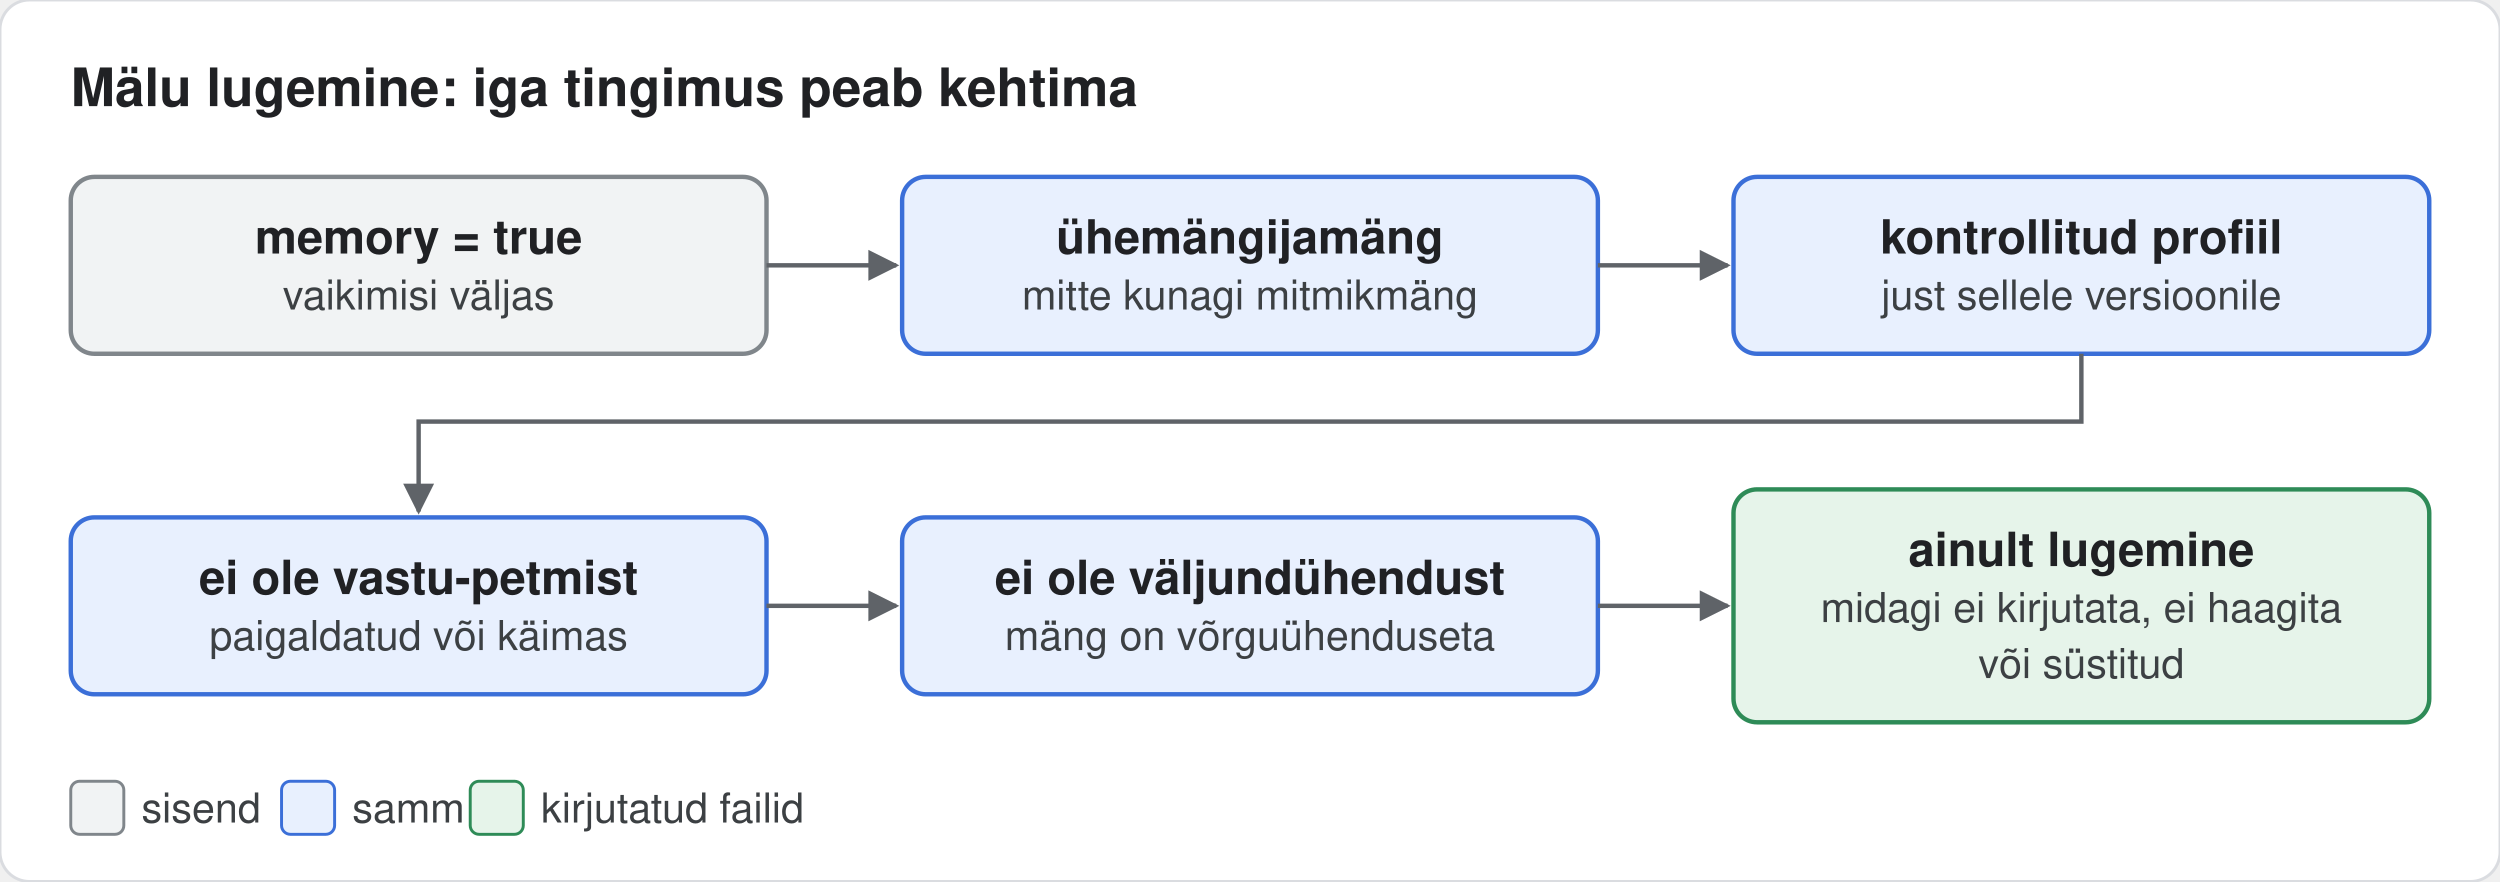
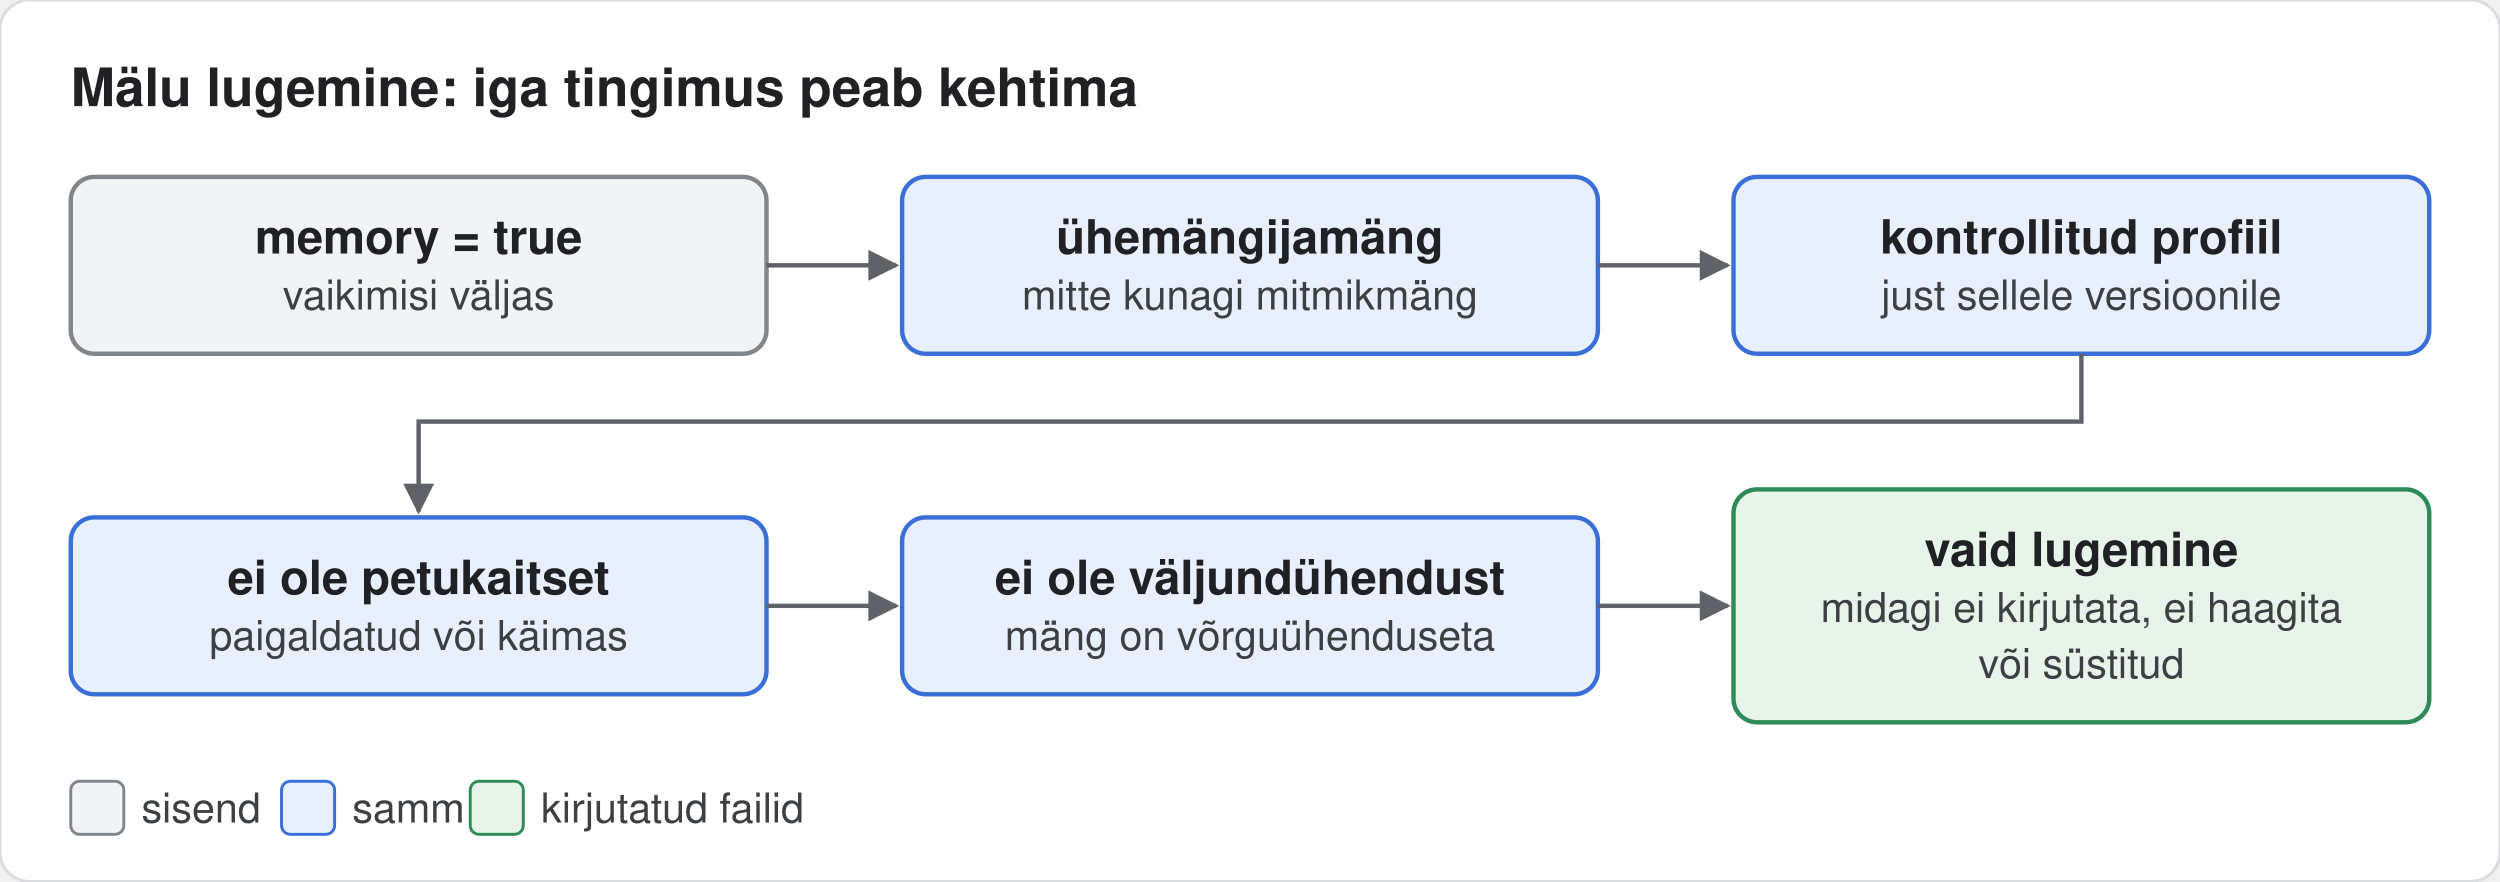
<svg xmlns="http://www.w3.org/2000/svg" width="848" height="299" viewBox="0 0 848 299" font-family="Segoe UI,Helvetica,Arial,sans-serif" role="img" aria-label="Reading memory: every condition must hold">
  <defs>
    <marker id="a" viewBox="0 0 10 10" refX="9" refY="5" markerWidth="7" markerHeight="7" orient="auto">
      <path d="M0,0 L10,5 L0,10 z" fill="#5f6368" />
    </marker>
  </defs>
  <rect width="848" height="299" rx="10" fill="#ffffff" stroke="#dadce0" />
  <text x="24" y="36" font-size="18" font-weight="600" fill="#202124">Mälu lugemine: iga tingimus peab kehtima</text>
  <rect x="24" y="60.0" width="236" height="60" rx="8" fill="#f1f3f4" stroke="#80868b" stroke-width="1.5" />
  <text x="142.0" y="86.0" text-anchor="middle" font-weight="600" font-size="16" fill="#202124">memory = true</text>
  <text x="142.0" y="105.0" text-anchor="middle" font-size="14" fill="#3c4043">vaikimisi väljas</text>
  <rect x="306" y="60.0" width="236" height="60" rx="8" fill="#e8f0fe" stroke="#3b6fd8" stroke-width="1.5" />
  <text x="424.0" y="86.0" text-anchor="middle" font-weight="600" font-size="16" fill="#202124">ühemängijamäng</text>
  <text x="424.0" y="105.0" text-anchor="middle" font-size="14" fill="#3c4043">mitte kunagi mitmikmäng</text>
  <rect x="588" y="60.0" width="236" height="60" rx="8" fill="#e8f0fe" stroke="#3b6fd8" stroke-width="1.5" />
  <text x="706.0" y="86.0" text-anchor="middle" font-weight="600" font-size="16" fill="#202124">kontrollitud profiil</text>
  <text x="706.0" y="105.0" text-anchor="middle" font-size="14" fill="#3c4043">just sellele versioonile</text>
  <line x1="260" y1="90.0" x2="304" y2="90.0" stroke="#5f6368" stroke-width="1.5" marker-end="url(#a)" />
  <line x1="542" y1="90.0" x2="586" y2="90.0" stroke="#5f6368" stroke-width="1.5" marker-end="url(#a)" />
  <path d="M706.0,120.0 V143.0 H142.0 V173.5" fill="none" stroke="#5f6368" stroke-width="1.5" marker-end="url(#a)" />
  <rect x="24" y="175.5" width="236" height="60" rx="8" fill="#e8f0fe" stroke="#3b6fd8" stroke-width="1.5" />
-   <text x="142.0" y="201.5" text-anchor="middle" font-weight="600" font-size="16" fill="#202124">ei ole vastu-petmist</text>
+   <text x="142.0" y="201.5" text-anchor="middle" font-weight="600" font-size="16" fill="#202124">ei ole petukaitset</text>
  <text x="142.0" y="220.5" text-anchor="middle" font-size="14" fill="#3c4043">paigaldatud või käimas</text>
  <rect x="306" y="175.5" width="236" height="60" rx="8" fill="#e8f0fe" stroke="#3b6fd8" stroke-width="1.5" />
  <text x="424.0" y="201.5" text-anchor="middle" font-weight="600" font-size="16" fill="#202124">ei ole väljundühendust</text>
  <text x="424.0" y="220.5" text-anchor="middle" font-size="14" fill="#3c4043">mäng on võrguühenduseta</text>
  <rect x="588" y="166.0" width="236" height="79" rx="8" fill="#e6f4ea" stroke="#2e8b57" stroke-width="1.5" />
-   <text x="706.0" y="192.0" text-anchor="middle" font-weight="600" font-size="16" fill="#202124">ainult lugemine</text>
+   <text x="706.0" y="192.0" text-anchor="middle" font-weight="600" font-size="16" fill="#202124">vaid lugemine</text>
  <text x="706.0" y="211.0" text-anchor="middle" font-size="14" fill="#3c4043">midagi ei kirjutata, ei haagita</text>
  <text x="706.0" y="230.0" text-anchor="middle" font-size="14" fill="#3c4043">või süstitud</text>
  <line x1="260" y1="205.5" x2="304" y2="205.5" stroke="#5f6368" stroke-width="1.5" marker-end="url(#a)" />
  <line x1="542" y1="205.5" x2="586" y2="205.5" stroke="#5f6368" stroke-width="1.5" marker-end="url(#a)" />
  <rect x="24" y="265" width="18" height="18" rx="3" fill="#f1f3f4" stroke="#80868b" />
  <text x="48" y="279" font-size="14" fill="#3c4043">sisend</text>
  <rect x="95.5" y="265" width="18" height="18" rx="3" fill="#e8f0fe" stroke="#3b6fd8" />
  <text x="119.5" y="279" font-size="14" fill="#3c4043">samm</text>
  <rect x="159.5" y="265" width="18" height="18" rx="3" fill="#e6f4ea" stroke="#2e8b57" />
  <text x="183.5" y="279" font-size="14" fill="#3c4043">kirjutatud failid</text>
</svg>
